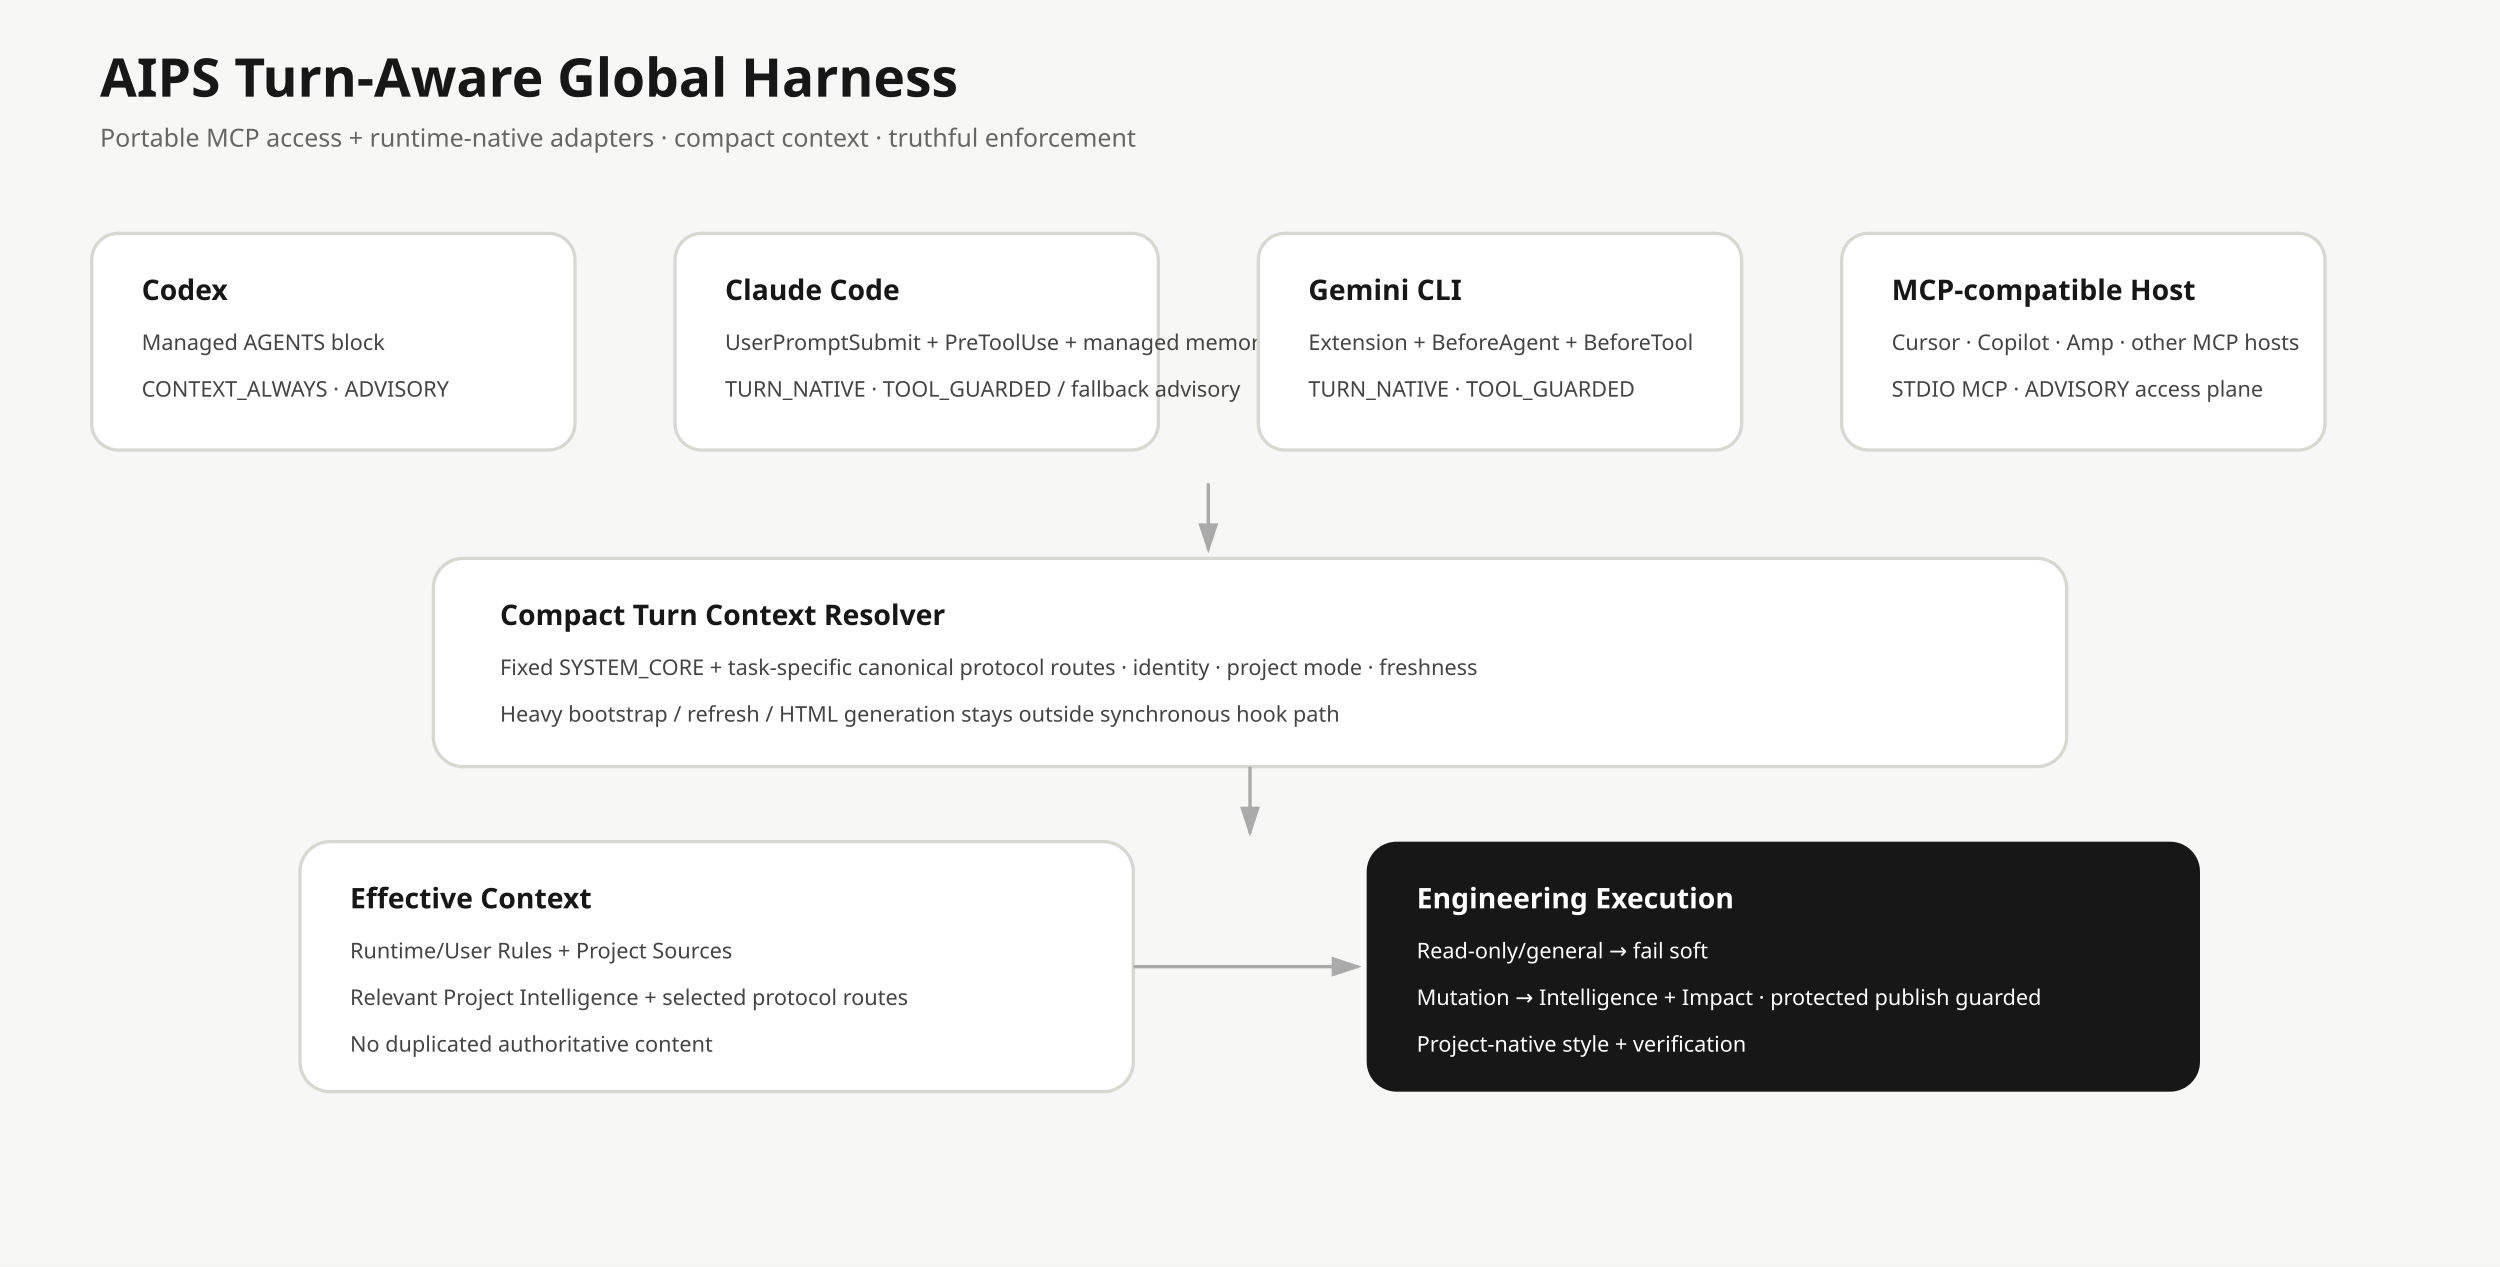
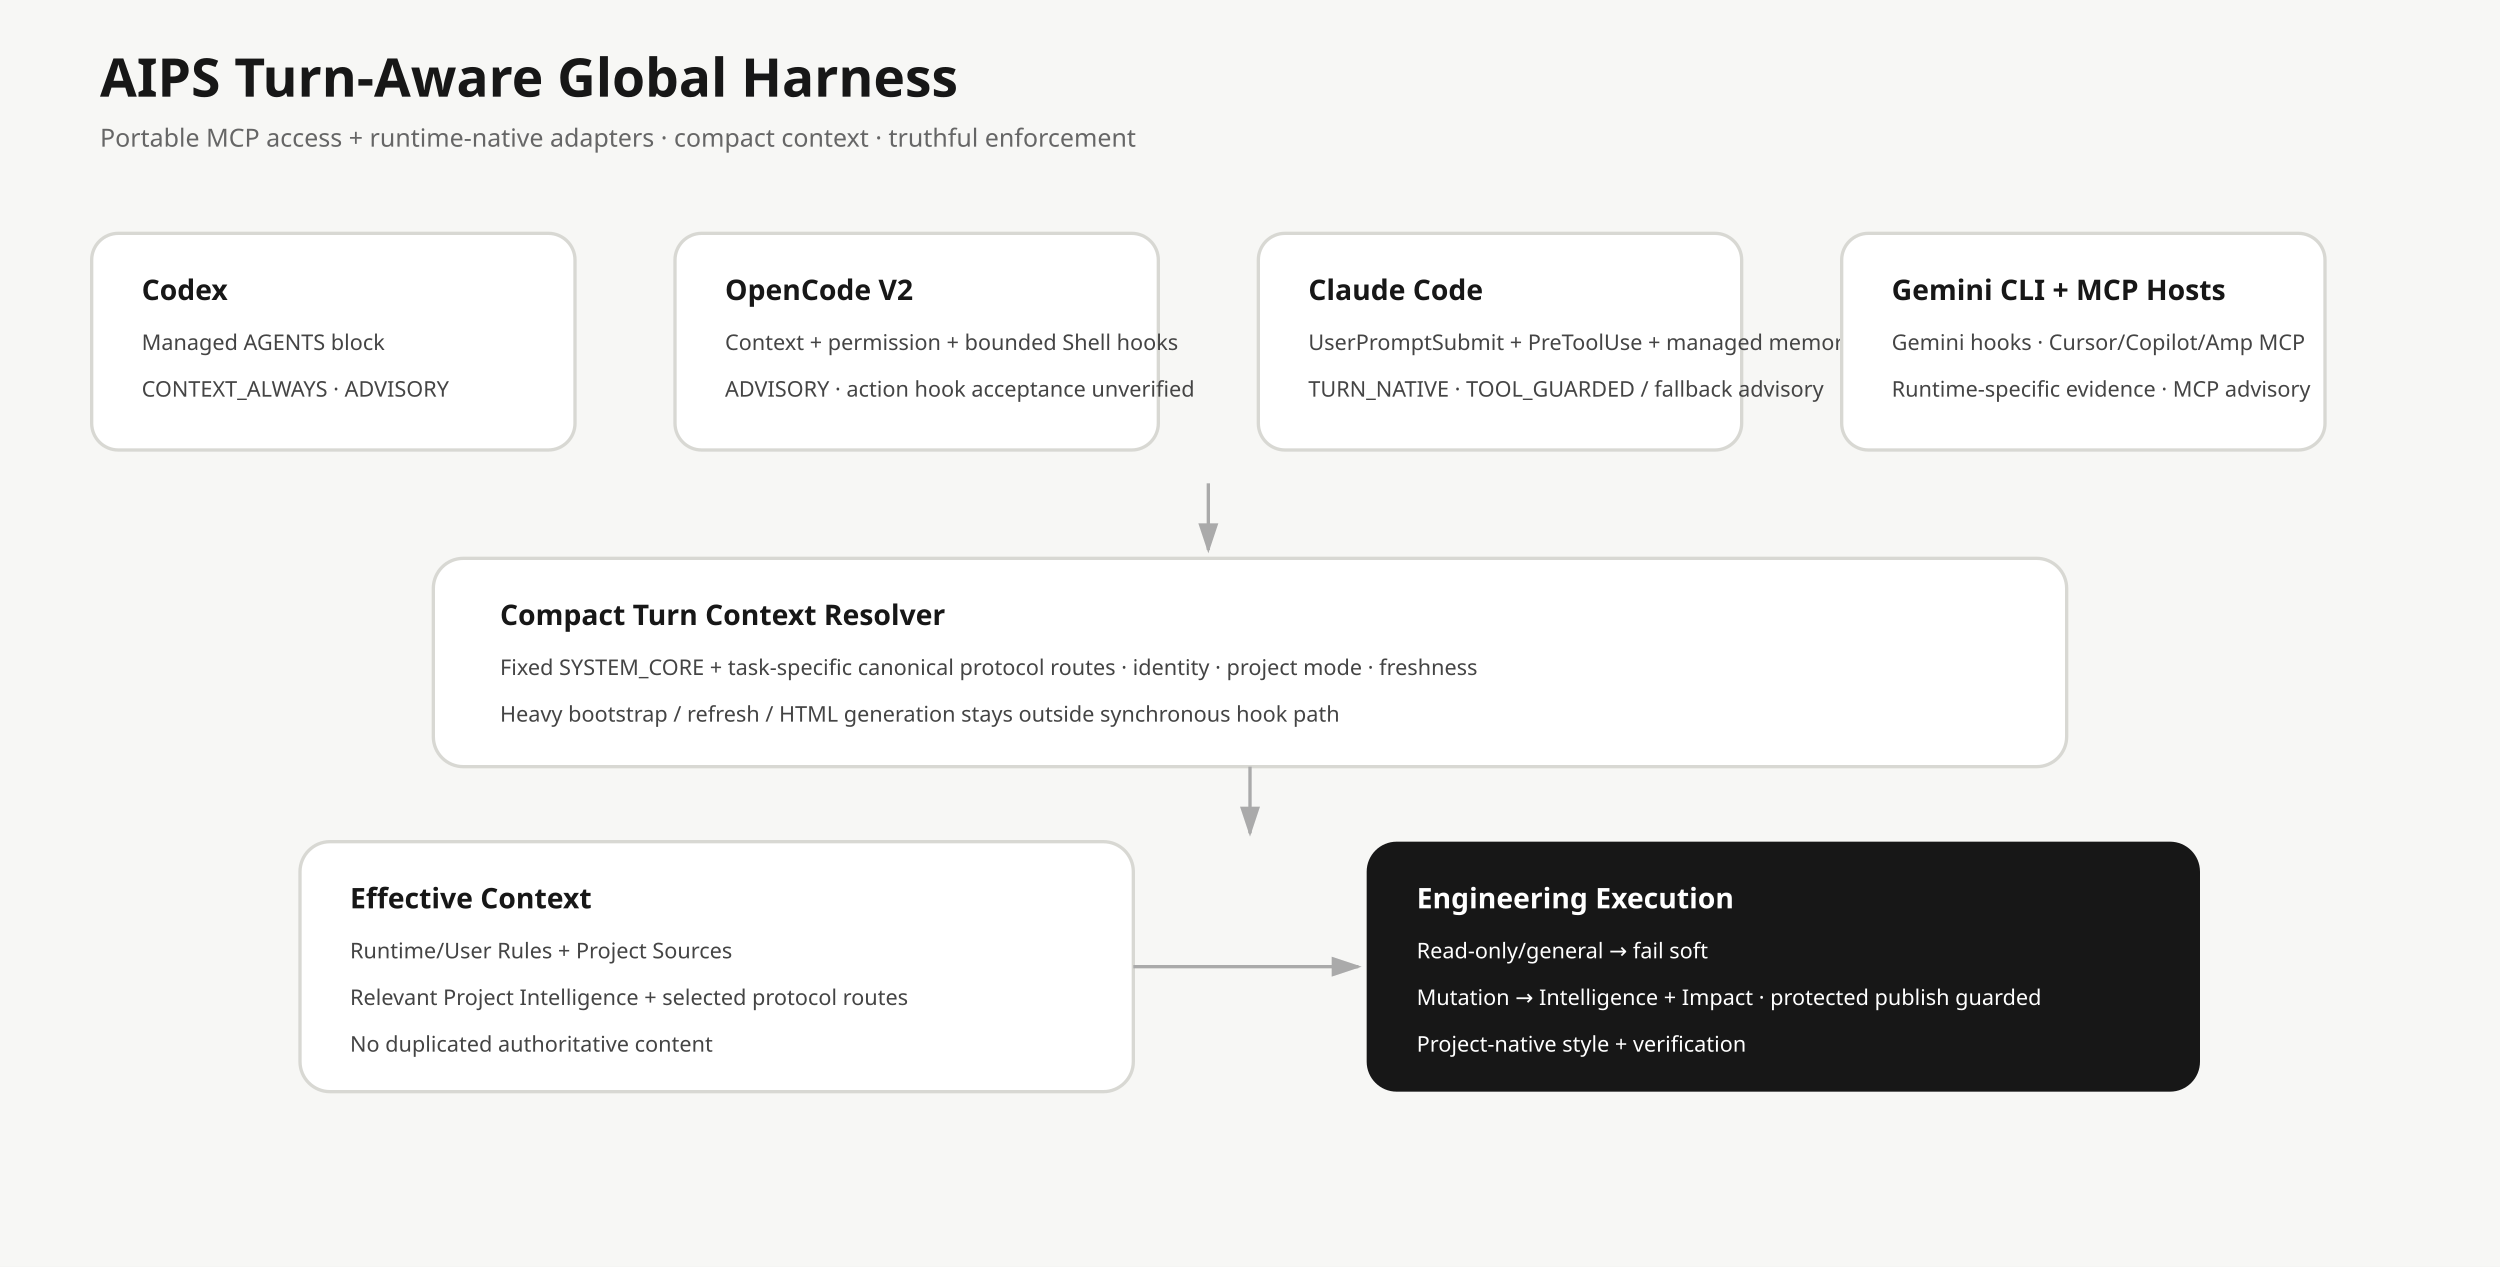
<svg xmlns="http://www.w3.org/2000/svg" width="1500" height="760" viewBox="0 0 1500 760">
  <rect width="1500" height="760" fill="#f7f7f5" />
  <style>.title{font:700 32px system-ui,sans-serif;fill:#171717}.sub{font:400 15px system-ui,sans-serif;fill:#666}.h{font:700 17px system-ui,sans-serif;fill:#171717}.t{font:400 13px system-ui,sans-serif;fill:#444}.box{fill:#fff;stroke:#d8d8d3;stroke-width:2}.dark{fill:#171717}.white{fill:#fff}.line{stroke:#aaa;stroke-width:2;fill:none;marker-end:url(#a)}</style>
  <defs>
    <marker id="a" markerWidth="10" markerHeight="10" refX="8" refY="3" orient="auto">
      <path d="M0,0 L0,6 L9,3 z" fill="#aaa" />
    </marker>
  </defs>
  <text x="60" y="58" class="title">AIPS Turn-Aware Global Harness</text>
  <text x="60" y="88" class="sub">Portable MCP access + runtime-native adapters · compact context · truthful enforcement</text>
  <rect x="55" y="140" width="290" height="130" rx="16" class="box" />
  <text x="85" y="180" class="h">Codex</text>
  <text x="85" y="210" class="t">Managed AGENTS block</text>
  <text x="85" y="238" class="t">CONTEXT_ALWAYS · ADVISORY</text>
  <rect x="405" y="140" width="290" height="130" rx="16" class="box" />
-   <text x="435" y="180" class="h">Claude Code</text>
-   <text x="435" y="210" class="t">UserPromptSubmit + PreToolUse + managed memory</text>
-   <text x="435" y="238" class="t">TURN_NATIVE · TOOL_GUARDED / fallback advisory</text>
+   <text x="435" y="180" class="h">OpenCode V2</text>
+   <text x="435" y="210" class="t">Context + permission + bounded Shell hooks</text>
+   <text x="435" y="238" class="t">ADVISORY · action hook acceptance unverified</text>
  <rect x="755" y="140" width="290" height="130" rx="16" class="box" />
-   <text x="785" y="180" class="h">Gemini CLI</text>
-   <text x="785" y="210" class="t">Extension + BeforeAgent + BeforeTool</text>
-   <text x="785" y="238" class="t">TURN_NATIVE · TOOL_GUARDED</text>
+   <text x="785" y="180" class="h">Claude Code</text>
+   <text x="785" y="210" class="t">UserPromptSubmit + PreToolUse + managed memory</text>
+   <text x="785" y="238" class="t">TURN_NATIVE · TOOL_GUARDED / fallback advisory</text>
  <rect x="1105" y="140" width="290" height="130" rx="16" class="box" />
-   <text x="1135" y="180" class="h">MCP-compatible Host</text>
-   <text x="1135" y="210" class="t">Cursor · Copilot · Amp · other MCP hosts</text>
-   <text x="1135" y="238" class="t">STDIO MCP · ADVISORY access plane</text>
+   <text x="1135" y="180" class="h">Gemini CLI + MCP Hosts</text>
+   <text x="1135" y="210" class="t">Gemini hooks · Cursor/Copilot/Amp MCP</text>
+   <text x="1135" y="238" class="t">Runtime-specific evidence · MCP advisory</text>
  <path d="M725 290 L725 330" class="line" />
  <rect x="260" y="335" width="980" height="125" rx="18" class="box" />
  <text x="300" y="375" class="h">Compact Turn Context Resolver</text>
  <text x="300" y="405" class="t">Fixed SYSTEM_CORE + task-specific canonical protocol routes · identity · project mode · freshness</text>
  <text x="300" y="433" class="t">Heavy bootstrap / refresh / HTML generation stays outside synchronous hook path</text>
  <path d="M750 460 L750 500" class="line" />
  <rect x="180" y="505" width="500" height="150" rx="18" class="box" />
  <text x="210" y="545" class="h">Effective Context</text>
  <text x="210" y="575" class="t">Runtime/User Rules + Project Sources</text>
  <text x="210" y="603" class="t">Relevant Project Intelligence + selected protocol routes</text>
  <text x="210" y="631" class="t">No duplicated authoritative content</text>
  <rect x="820" y="505" width="500" height="150" rx="18" class="dark" />
  <text x="850" y="545" class="h white">Engineering Execution</text>
  <text x="850" y="575" class="t white">Read-only/general → fail soft</text>
  <text x="850" y="603" class="t white">Mutation → Intelligence + Impact · protected publish guarded</text>
  <text x="850" y="631" class="t white">Project-native style + verification</text>
  <path d="M680 580 L815 580" class="line" />
</svg>
